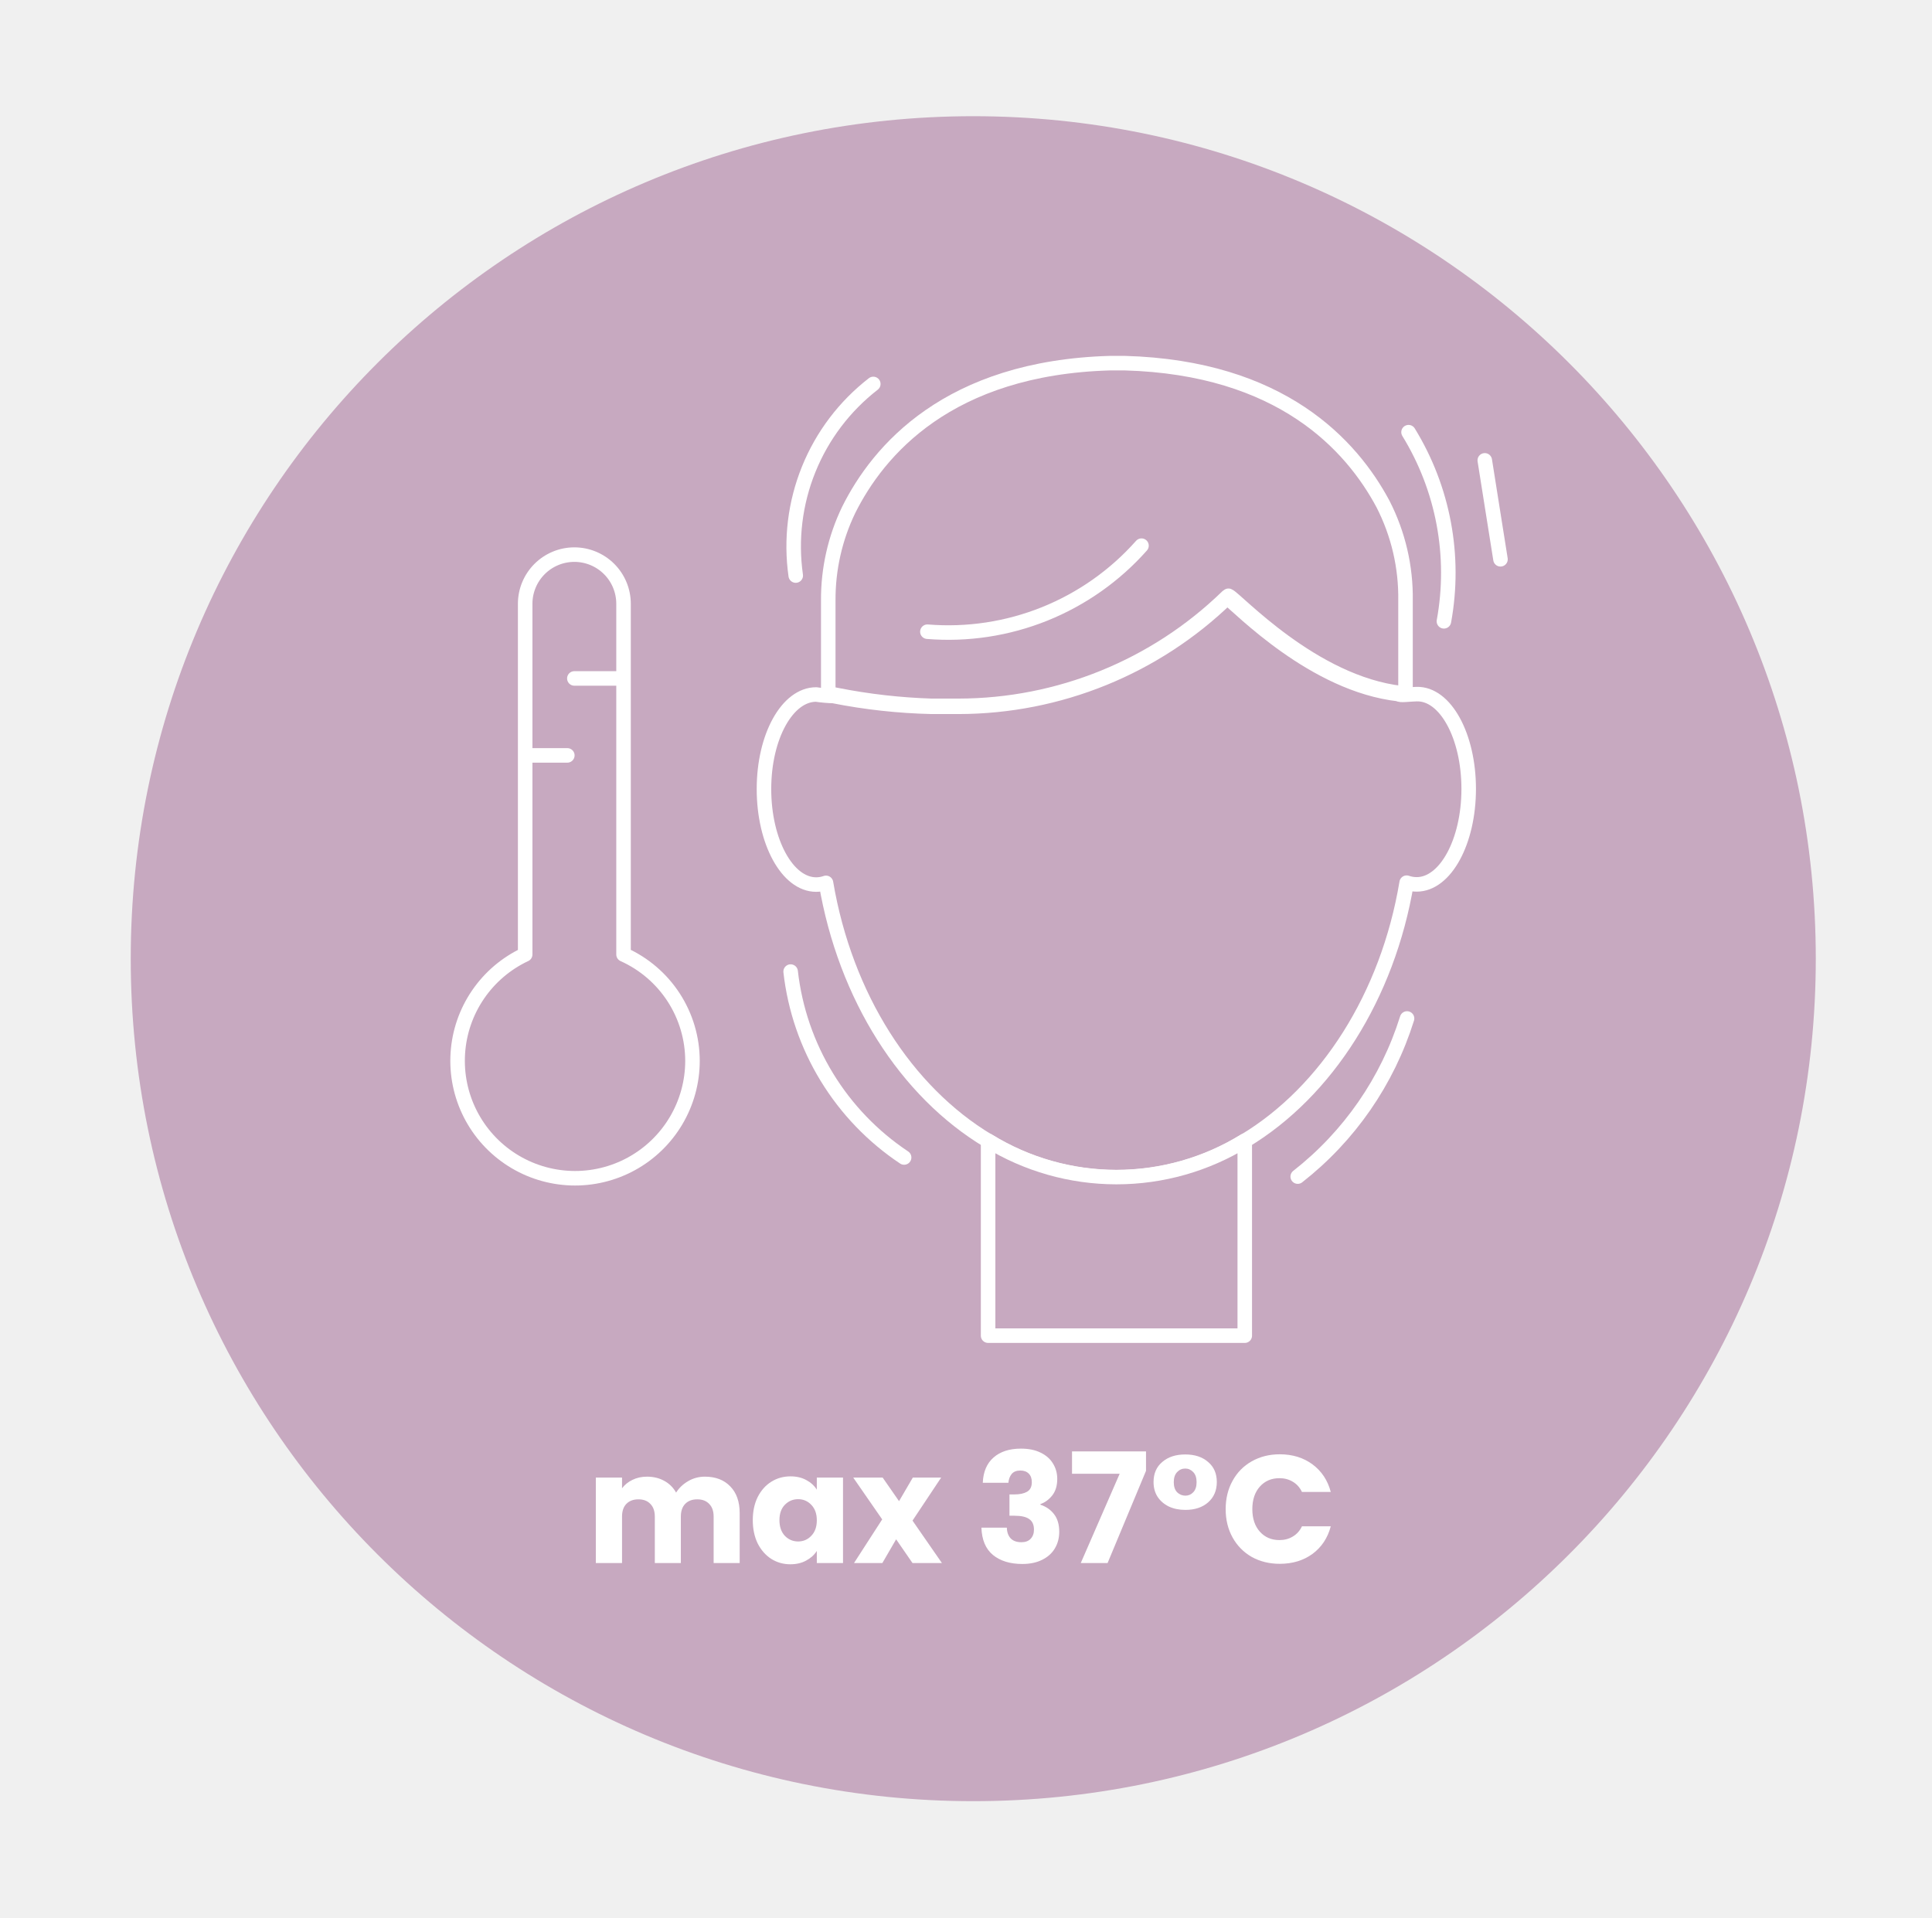
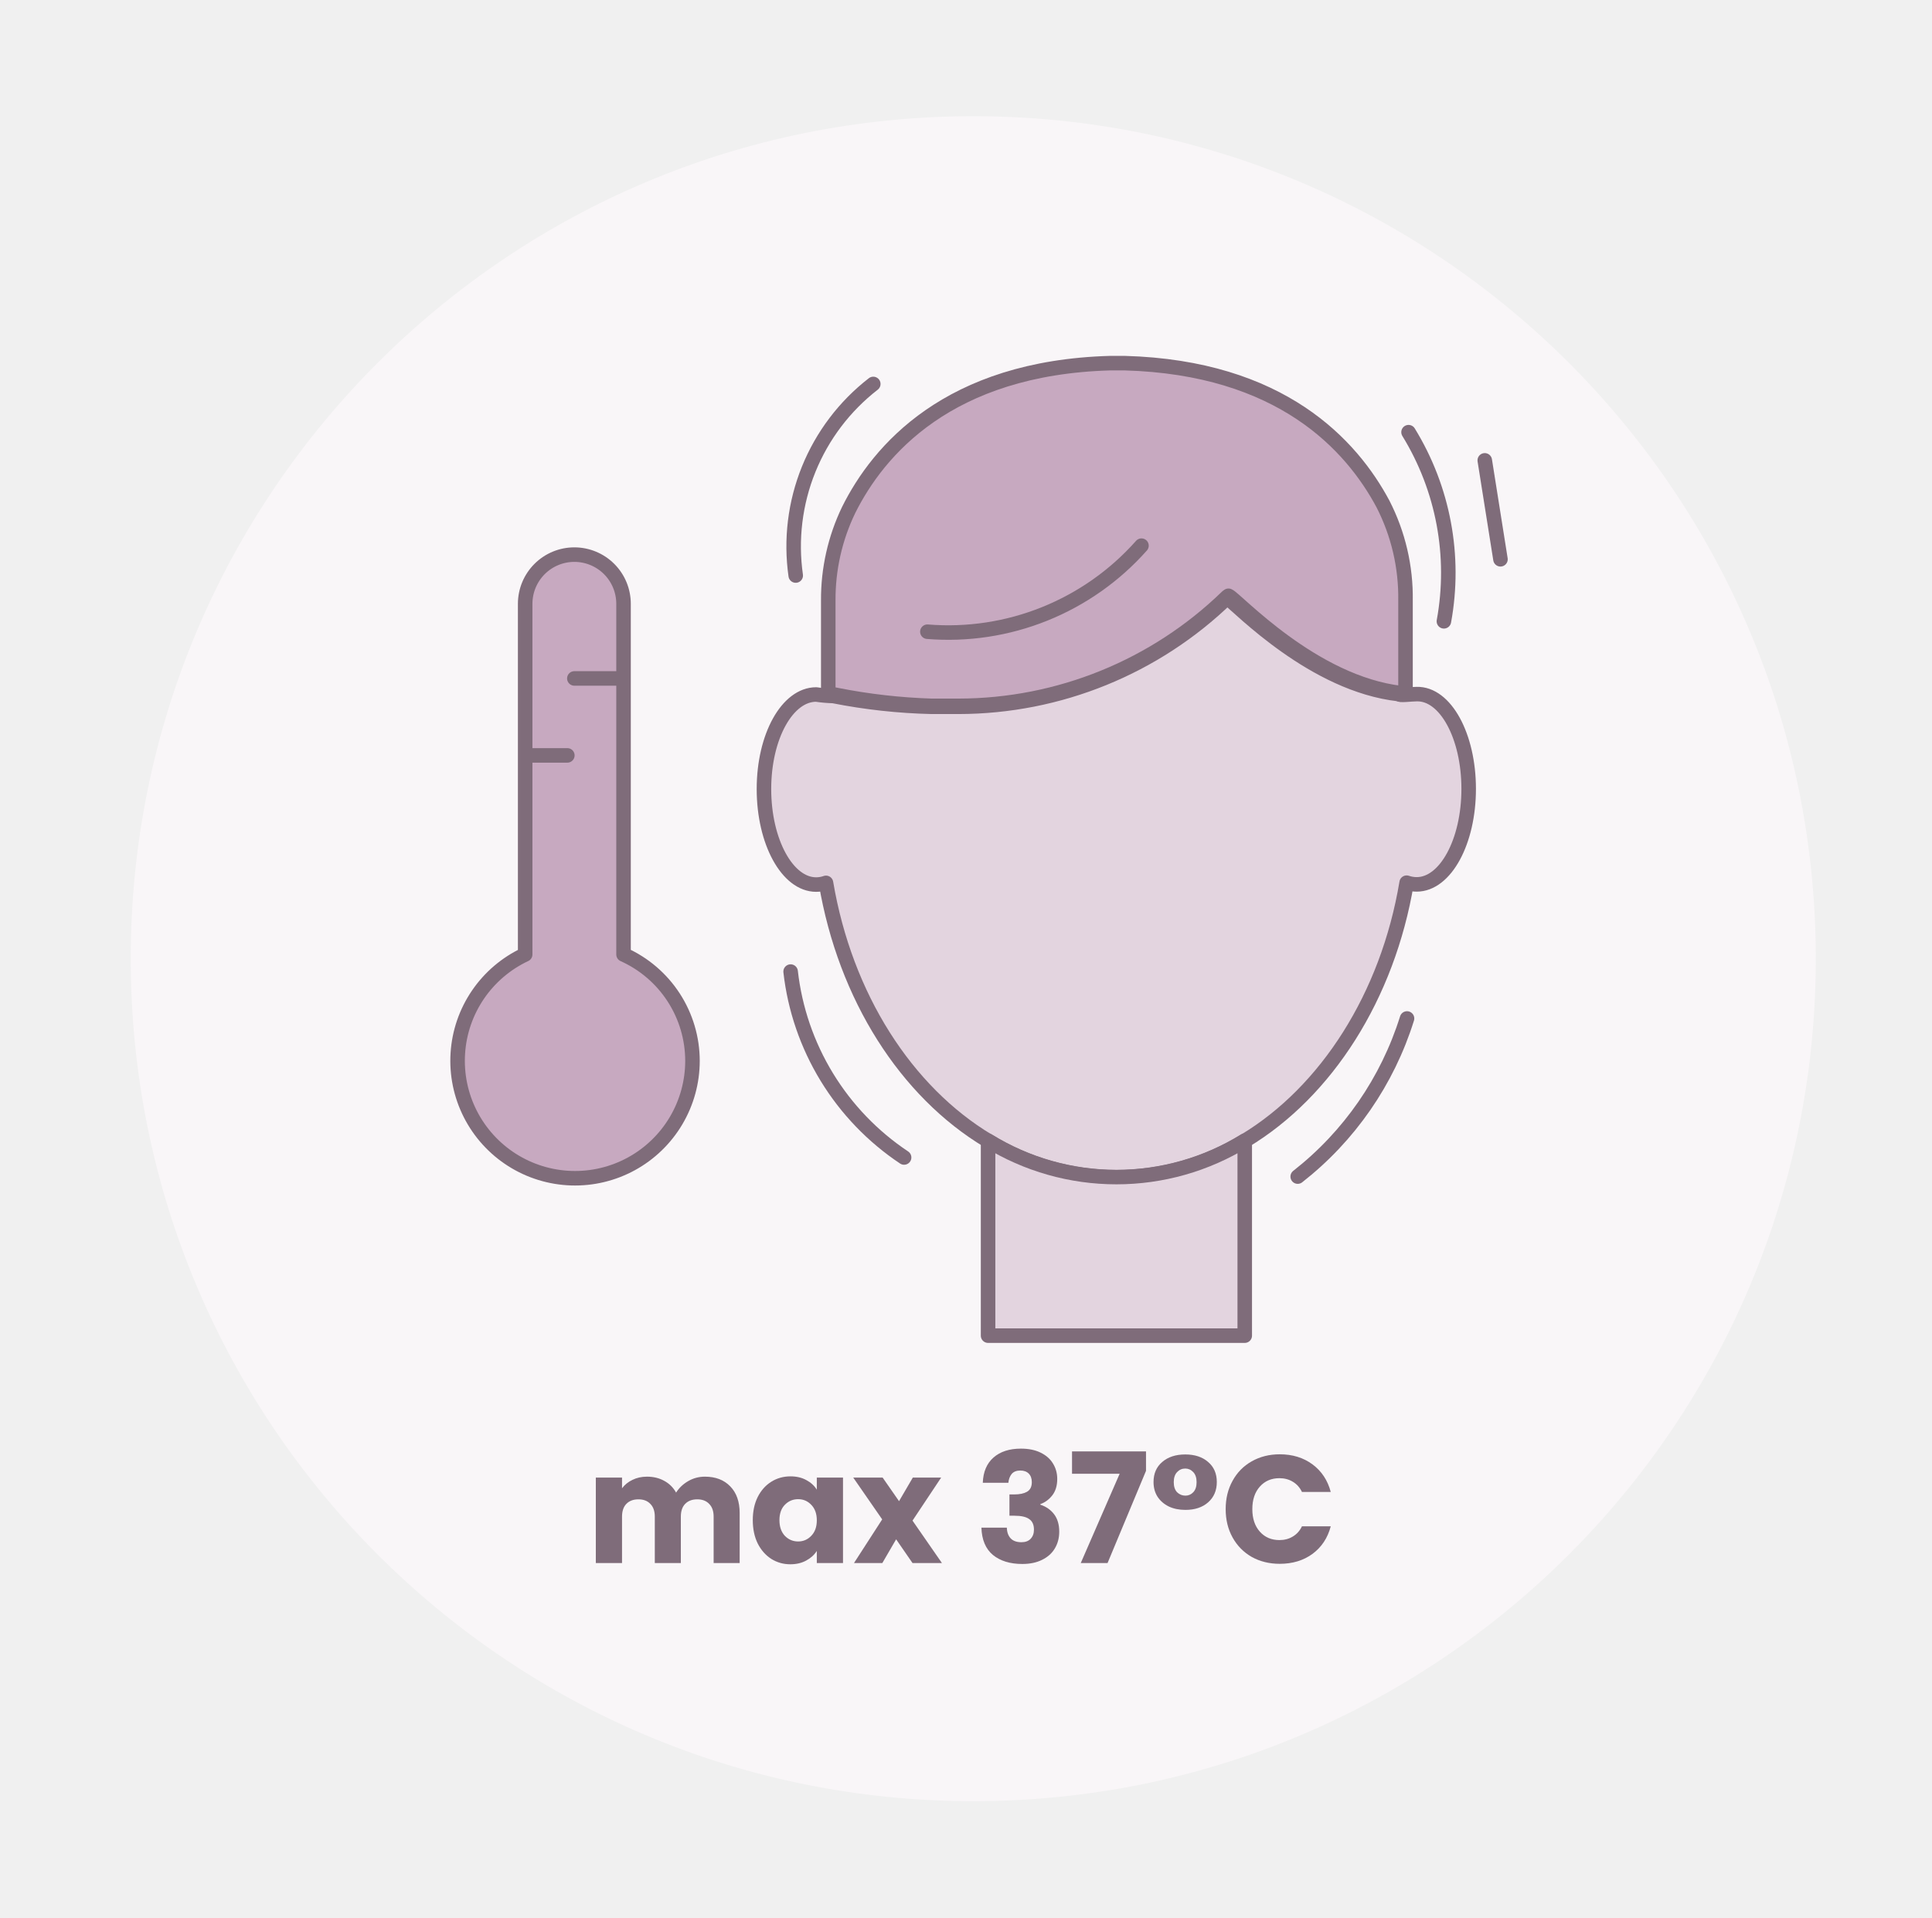
<svg xmlns="http://www.w3.org/2000/svg" width="133" height="132" viewBox="0 0 133 132" fill="none">
-   <path d="M67 124C99.032 124 125 98.032 125 66C125 33.968 99.032 8 67 8C34.968 8 9 33.968 9 66C9 98.032 34.968 124 67 124Z" fill="#C7A9C0" />
-   <path d="M84.479 41.054C79.526 45.864 72.895 48.559 65.99 48.567C72.868 48.494 79.454 45.781 84.388 40.989L84.479 41.054Z" fill="white" stroke="white" stroke-linecap="round" stroke-linejoin="round" />
-   <path d="M101.106 54.309C101.106 57.941 99.504 60.884 97.525 60.884C97.29 60.884 97.057 60.845 96.835 60.767C95.533 68.579 91.315 75.155 85.69 78.54C83.034 80.178 79.976 81.046 76.855 81.046C73.735 81.046 70.676 80.178 68.021 78.54C62.383 75.155 58.191 68.631 56.862 60.78C56.645 60.858 56.416 60.897 56.185 60.897C54.206 60.897 52.592 57.955 52.592 54.322C52.592 50.689 54.206 47.812 56.185 47.812C56.578 47.87 56.974 47.905 57.37 47.916C59.597 48.357 61.858 48.605 64.128 48.658C64.766 48.658 65.43 48.658 65.99 48.658C72.895 48.649 79.525 45.955 84.479 41.145C85.377 41.835 90.455 47.135 96.302 47.786C96.302 47.903 97.135 47.786 97.525 47.786C99.504 47.733 101.106 50.676 101.106 54.309Z" fill="#C7A9C0" stroke="white" stroke-linecap="round" stroke-linejoin="round" />
-   <path d="M85.69 78.54V91.952H68.022V78.528C70.677 80.166 73.736 81.034 76.856 81.034C79.976 81.034 83.035 80.166 85.69 78.528V78.54Z" fill="#C7A9C0" />
-   <path d="M85.69 78.54V91.952H68.022V78.528C70.677 80.166 73.736 81.034 76.856 81.034C79.976 81.034 83.035 80.166 85.69 78.528V78.54Z" stroke="white" stroke-linecap="round" stroke-linejoin="round" />
-   <path d="M96.756 41.341V47.721H96.496C90.363 47.031 85.077 41.211 84.569 41.015L84.478 41.08C79.524 45.891 72.894 48.585 65.989 48.593C65.39 48.593 64.765 48.593 64.127 48.593C61.94 48.524 59.763 48.276 57.617 47.851L57.018 47.734V41.341C57.005 39.182 57.486 37.049 58.424 35.104C60.455 31.029 65.273 25.313 76.431 25H77.421C88.202 25.3 93.045 30.651 95.207 34.7C96.259 36.754 96.791 39.034 96.756 41.341V41.341Z" fill="#C7A9C0" stroke="white" stroke-linecap="round" stroke-linejoin="round" />
-   <path d="M96.965 29.753C99.357 33.644 100.224 38.282 99.4 42.773" stroke="white" stroke-linecap="round" stroke-linejoin="round" />
-   <path d="M54.428 66.887C54.719 69.461 55.57 71.94 56.919 74.15C58.269 76.361 60.084 78.251 62.24 79.686" stroke="white" stroke-linecap="round" stroke-linejoin="round" />
-   <path d="M96.862 70.116C95.515 74.424 92.89 78.22 89.336 81.001" stroke="white" stroke-linecap="round" stroke-linejoin="round" />
-   <path d="M102.213 31.693C102.577 33.959 102.929 36.237 103.294 38.503Z" fill="white" />
-   <path d="M102.213 31.693C102.577 33.959 102.929 36.237 103.294 38.503" stroke="white" stroke-linecap="round" stroke-linejoin="round" />
-   <path d="M60.118 26.433C58.143 27.964 56.608 29.991 55.671 32.308C54.733 34.625 54.425 37.148 54.779 39.623" stroke="white" stroke-linecap="round" stroke-linejoin="round" />
-   <path d="M63.842 43.489C66.59 43.713 69.352 43.294 71.91 42.266C74.468 41.237 76.752 39.628 78.581 37.565" fill="#C7A9C0" />
-   <path d="M63.842 43.489C66.59 43.713 69.352 43.294 71.91 42.266C74.468 41.237 76.752 39.628 78.581 37.565" stroke="white" stroke-linecap="round" stroke-linejoin="round" />
-   <path d="M47.671 73.034C47.67 74.483 47.28 75.904 46.542 77.15C45.804 78.396 44.745 79.421 43.475 80.118C42.205 80.815 40.772 81.158 39.324 81.111C37.877 81.064 36.468 80.629 35.246 79.852C34.024 79.075 33.033 77.984 32.377 76.693C31.721 75.401 31.424 73.958 31.517 72.513C31.609 71.067 32.088 69.673 32.904 68.477C33.72 67.28 34.842 66.324 36.153 65.709V41.568C36.153 40.67 36.51 39.809 37.145 39.174C37.78 38.539 38.641 38.182 39.539 38.182C40.437 38.182 41.299 38.539 41.934 39.174C42.569 39.809 42.925 40.67 42.925 41.568V65.709C44.338 66.344 45.537 67.372 46.379 68.672C47.22 69.971 47.669 71.486 47.671 73.034V73.034Z" fill="#C7A9C0" stroke="white" stroke-linecap="round" stroke-linejoin="round" />
-   <path d="M39.539 46.706H42.672" stroke="white" stroke-linecap="round" stroke-linejoin="round" />
-   <path d="M36.59 52.004H39.055" stroke="white" stroke-linecap="round" stroke-linejoin="round" />
-   <path d="M48.526 101.659C49.257 101.659 49.837 101.88 50.266 102.323C50.702 102.766 50.92 103.381 50.92 104.169V107.607H49.127V104.411C49.127 104.032 49.025 103.74 48.821 103.536C48.624 103.325 48.35 103.22 47.999 103.22C47.647 103.22 47.37 103.325 47.166 103.536C46.969 103.74 46.87 104.032 46.87 104.411V107.607H45.078V104.411C45.078 104.032 44.976 103.74 44.772 103.536C44.575 103.325 44.301 103.22 43.949 103.22C43.598 103.22 43.32 103.325 43.116 103.536C42.919 103.74 42.821 104.032 42.821 104.411V107.607H41.018V101.722H42.821V102.46C43.004 102.214 43.243 102.021 43.538 101.88C43.833 101.733 44.167 101.659 44.54 101.659C44.983 101.659 45.376 101.754 45.721 101.944C46.072 102.133 46.346 102.404 46.543 102.756C46.747 102.432 47.025 102.169 47.377 101.965C47.728 101.761 48.111 101.659 48.526 101.659Z" fill="white" />
-   <path d="M51.822 104.654C51.822 104.049 51.935 103.518 52.16 103.061C52.392 102.604 52.705 102.253 53.098 102.007C53.492 101.761 53.931 101.638 54.417 101.638C54.831 101.638 55.193 101.722 55.503 101.891C55.819 102.06 56.062 102.281 56.23 102.555V101.722H58.034V107.607H56.23V106.773C56.055 107.048 55.809 107.269 55.492 107.438C55.183 107.607 54.821 107.691 54.406 107.691C53.928 107.691 53.492 107.568 53.098 107.322C52.705 107.069 52.392 106.714 52.16 106.257C51.935 105.793 51.822 105.258 51.822 104.654ZM56.23 104.664C56.23 104.214 56.104 103.859 55.851 103.599C55.605 103.339 55.302 103.209 54.944 103.209C54.585 103.209 54.279 103.339 54.026 103.599C53.78 103.852 53.657 104.204 53.657 104.654C53.657 105.104 53.78 105.462 54.026 105.729C54.279 105.99 54.585 106.12 54.944 106.12C55.302 106.12 55.605 105.99 55.851 105.729C56.104 105.469 56.23 105.114 56.23 104.664Z" fill="white" />
-   <path d="M62.818 107.607L61.69 105.972L60.741 107.607H58.79L60.73 104.601L58.737 101.722H60.762L61.89 103.346L62.839 101.722H64.79L62.818 104.685L64.843 107.607H62.818Z" fill="white" />
-   <path d="M67.656 102.081C67.685 101.328 67.931 100.748 68.395 100.341C68.859 99.933 69.488 99.729 70.282 99.729C70.81 99.729 71.26 99.82 71.632 100.003C72.012 100.186 72.297 100.436 72.486 100.752C72.683 101.068 72.782 101.423 72.782 101.817C72.782 102.281 72.666 102.661 72.434 102.956C72.202 103.244 71.931 103.441 71.622 103.547V103.589C72.022 103.722 72.339 103.944 72.571 104.253C72.803 104.562 72.919 104.96 72.919 105.445C72.919 105.881 72.817 106.267 72.613 106.605C72.416 106.935 72.124 107.195 71.738 107.385C71.358 107.575 70.905 107.67 70.377 107.67C69.534 107.67 68.859 107.462 68.353 107.048C67.853 106.633 67.59 106.007 67.562 105.171H69.312C69.319 105.48 69.407 105.726 69.576 105.909C69.745 106.084 69.991 106.172 70.314 106.172C70.588 106.172 70.799 106.095 70.947 105.94C71.101 105.779 71.179 105.568 71.179 105.308C71.179 104.97 71.07 104.728 70.852 104.58C70.641 104.425 70.3 104.348 69.829 104.348H69.492V102.882H69.829C70.188 102.882 70.476 102.822 70.694 102.703C70.919 102.576 71.031 102.355 71.031 102.039C71.031 101.785 70.961 101.589 70.82 101.448C70.68 101.307 70.486 101.237 70.24 101.237C69.973 101.237 69.773 101.318 69.639 101.48C69.513 101.641 69.439 101.842 69.418 102.081H67.656Z" fill="white" />
-   <path d="M78.892 101.258L76.246 107.607H74.4L77.079 101.459H73.799V99.919H78.892V101.258Z" fill="white" />
-   <path d="M79.411 102.028C79.411 101.444 79.611 100.984 80.012 100.647C80.413 100.302 80.94 100.13 81.594 100.13C82.248 100.13 82.771 100.302 83.165 100.647C83.566 100.984 83.766 101.444 83.766 102.028C83.766 102.611 83.566 103.079 83.165 103.431C82.771 103.775 82.251 103.947 81.604 103.947C81.175 103.947 80.796 103.87 80.465 103.715C80.135 103.554 79.875 103.329 79.685 103.04C79.502 102.752 79.411 102.415 79.411 102.028ZM82.374 102.039C82.374 101.736 82.297 101.504 82.142 101.343C81.987 101.181 81.805 101.1 81.594 101.1C81.376 101.1 81.189 101.181 81.035 101.343C80.88 101.504 80.803 101.736 80.803 102.039C80.803 102.341 80.88 102.573 81.035 102.735C81.197 102.889 81.386 102.967 81.604 102.967C81.815 102.967 81.994 102.889 82.142 102.735C82.297 102.573 82.374 102.341 82.374 102.039Z" fill="white" />
-   <path d="M84.376 103.895C84.376 103.163 84.535 102.513 84.851 101.944C85.167 101.367 85.607 100.921 86.169 100.604C86.739 100.281 87.382 100.119 88.099 100.119C88.978 100.119 89.73 100.351 90.356 100.815C90.981 101.279 91.4 101.912 91.611 102.713H89.628C89.481 102.404 89.27 102.169 88.995 102.007C88.728 101.845 88.422 101.764 88.078 101.764C87.523 101.764 87.073 101.958 86.728 102.344C86.384 102.731 86.211 103.248 86.211 103.895C86.211 104.541 86.384 105.058 86.728 105.445C87.073 105.831 87.523 106.025 88.078 106.025C88.422 106.025 88.728 105.944 88.995 105.782C89.27 105.62 89.481 105.385 89.628 105.076H91.611C91.4 105.877 90.981 106.51 90.356 106.974C89.73 107.431 88.978 107.659 88.099 107.659C87.382 107.659 86.739 107.501 86.169 107.185C85.607 106.861 85.167 106.415 84.851 105.845C84.535 105.276 84.376 104.626 84.376 103.895Z" fill="white" />
+   <path d="M67 124C99.032 124 125 98.032 125 66C125 33.968 99.032 8 67 8C34.968 8 9 33.968 9 66C9 98.032 34.968 124 67 124Z" fill="#F9F6F8" />
+   <path d="M84.478 41.054C79.524 45.864 72.894 48.559 65.989 48.567C72.866 48.493 79.453 45.781 84.387 40.989L84.478 41.054Z" fill="white" stroke="#7F6C7A" stroke-linecap="round" stroke-linejoin="round" />
+   <path d="M101.105 54.309C101.105 57.941 99.504 60.884 97.525 60.884C97.29 60.884 97.056 60.844 96.834 60.767C95.532 68.579 91.314 75.154 85.689 78.54C83.034 80.178 79.975 81.046 76.855 81.046C73.734 81.046 70.675 80.178 68.02 78.54C62.382 75.154 58.19 68.631 56.862 60.78C56.644 60.858 56.415 60.897 56.185 60.897C54.205 60.897 52.591 57.954 52.591 54.322C52.591 50.689 54.205 47.812 56.185 47.812C56.577 47.87 56.973 47.905 57.369 47.916C59.596 48.357 61.857 48.605 64.127 48.658C64.765 48.658 65.429 48.658 65.989 48.658C72.894 48.649 79.524 45.955 84.478 41.145C85.376 41.835 90.454 47.134 96.301 47.785C96.301 47.903 97.134 47.785 97.525 47.785C99.504 47.733 101.105 50.676 101.105 54.309Z" fill="#E3D4DF" stroke="#7F6C7A" stroke-linecap="round" stroke-linejoin="round" />
+   <path d="M85.689 78.54V91.951H68.02V78.527C70.675 80.166 73.734 81.034 76.855 81.034C79.975 81.034 83.034 80.166 85.689 78.527V78.54Z" fill="#F9F6F8" />
+   <path d="M85.689 78.54V91.951H68.02V78.527C70.675 80.166 73.734 81.034 76.855 81.034C79.975 81.034 83.034 80.166 85.689 78.527V78.54Z" fill="#E3D4DF" stroke="#7F6C7A" stroke-linecap="round" stroke-linejoin="round" />
+   <path d="M96.756 41.341V47.721H96.496C90.363 47.031 85.077 41.211 84.569 41.015L84.478 41.08C79.524 45.89 72.894 48.585 65.989 48.593C65.39 48.593 64.765 48.593 64.127 48.593C61.94 48.524 59.763 48.276 57.617 47.851L57.018 47.734V41.341C57.005 39.182 57.486 37.048 58.424 35.104C60.455 31.029 65.273 25.312 76.431 25H77.421C88.202 25.299 93.045 30.651 95.207 34.7C96.259 36.754 96.791 39.034 96.756 41.341Z" fill="#C7A9C0" stroke="#7F6C7A" stroke-linecap="round" stroke-linejoin="round" />
+   <path d="M96.965 29.753C99.356 33.643 100.224 38.282 99.399 42.773L96.965 29.753Z" fill="#F9F6F8" />
+   <path d="M96.965 29.753C99.356 33.643 100.224 38.282 99.399 42.773" stroke="#7F6C7A" stroke-linecap="round" stroke-linejoin="round" />
+   <path d="M54.427 66.887C54.718 69.461 55.569 71.939 56.918 74.15C58.268 76.361 60.084 78.25 62.239 79.686" fill="#F9F6F8" />
+   <path d="M54.427 66.887C54.718 69.461 55.569 71.939 56.918 74.15C58.268 76.361 60.084 78.25 62.239 79.686" stroke="#7F6C7A" stroke-linecap="round" stroke-linejoin="round" />
+   <path d="M96.86 70.116C95.514 74.424 92.889 78.22 89.335 81.001L96.86 70.116Z" fill="#F9F6F8" />
+   <path d="M96.86 70.116C95.514 74.424 92.889 78.22 89.335 81.001" stroke="#7F6C7A" stroke-linecap="round" stroke-linejoin="round" />
+   <path d="M102.212 31.693C102.576 33.958 102.928 36.237 103.293 38.503L102.212 31.693Z" fill="white" />
+   <path d="M102.212 31.693C102.576 33.958 102.928 36.237 103.293 38.503" stroke="#7F6C7A" stroke-linecap="round" stroke-linejoin="round" />
+   <path d="M60.117 26.433C58.142 27.964 56.607 29.991 55.669 32.308C54.732 34.625 54.424 37.148 54.778 39.622" fill="#F9F6F8" />
+   <path d="M60.117 26.433C58.142 27.964 56.607 29.991 55.669 32.308C54.732 34.625 54.424 37.148 54.778 39.622" stroke="#7F6C7A" stroke-linecap="round" stroke-linejoin="round" />
+   <path d="M63.841 43.489C66.588 43.713 69.351 43.294 71.909 42.265C74.467 41.237 76.751 39.628 78.58 37.565" fill="#C7A9C0" />
+   <path d="M63.841 43.489C66.588 43.713 69.351 43.294 71.909 42.265C74.467 41.237 76.751 39.628 78.58 37.565" stroke="#7F6C7A" stroke-linecap="round" stroke-linejoin="round" />
+   <path d="M47.671 73.034C47.67 74.483 47.28 75.904 46.542 77.15C45.804 78.396 44.745 79.421 43.475 80.118C42.205 80.815 40.772 81.158 39.324 81.111C37.877 81.064 36.468 80.629 35.246 79.852C34.024 79.075 33.033 77.984 32.377 76.693C31.721 75.401 31.424 73.958 31.517 72.513C31.609 71.067 32.088 69.673 32.904 68.476C33.72 67.28 34.842 66.324 36.153 65.709V41.568C36.153 40.67 36.51 39.809 37.145 39.174C37.78 38.539 38.641 38.182 39.539 38.182C40.437 38.182 41.299 38.539 41.934 39.174C42.569 39.809 42.925 40.67 42.925 41.568V65.709C44.338 66.344 45.537 67.372 46.379 68.672C47.22 69.971 47.669 71.486 47.671 73.034Z" fill="#C7A9C0" stroke="#7F6C7A" stroke-linecap="round" stroke-linejoin="round" />
+   <path d="M39.539 46.706H42.672" stroke="#7F6C7A" stroke-linecap="round" stroke-linejoin="round" />
+   <path d="M36.591 52.004H39.056" stroke="#7F6C7A" stroke-linecap="round" stroke-linejoin="round" />
+   <path d="M48.526 101.659C49.257 101.659 49.837 101.88 50.266 102.323C50.702 102.766 50.919 103.381 50.919 104.169V107.606H49.127V104.411C49.127 104.032 49.025 103.74 48.821 103.536C48.624 103.325 48.35 103.22 47.998 103.22C47.647 103.22 47.369 103.325 47.165 103.536C46.968 103.74 46.87 104.032 46.87 104.411V107.606H45.077V104.411C45.077 104.032 44.975 103.74 44.771 103.536C44.575 103.325 44.3 103.22 43.949 103.22C43.597 103.22 43.32 103.325 43.116 103.536C42.919 103.74 42.821 104.032 42.821 104.411V107.606H41.017V101.722H42.821V102.46C43.003 102.214 43.242 102.021 43.538 101.88C43.833 101.733 44.167 101.659 44.539 101.659C44.982 101.659 45.376 101.754 45.721 101.944C46.072 102.133 46.346 102.404 46.543 102.756C46.747 102.432 47.025 102.169 47.376 101.965C47.728 101.761 48.111 101.659 48.526 101.659Z" fill="#7F6C7A" />
+   <path d="M51.822 104.654C51.822 104.049 51.934 103.518 52.16 103.061C52.392 102.604 52.704 102.253 53.098 102.007C53.492 101.761 53.931 101.638 54.416 101.638C54.831 101.638 55.193 101.722 55.502 101.891C55.819 102.06 56.061 102.281 56.23 102.555V101.722H58.033V107.606H56.23V106.773C56.054 107.048 55.808 107.269 55.492 107.438C55.182 107.606 54.82 107.691 54.406 107.691C53.928 107.691 53.492 107.568 53.098 107.322C52.704 107.069 52.392 106.714 52.16 106.257C51.934 105.793 51.822 105.258 51.822 104.654ZM56.23 104.664C56.23 104.214 56.103 103.859 55.85 103.599C55.604 103.339 55.302 103.209 54.944 103.209C54.585 103.209 54.279 103.339 54.026 103.599C53.78 103.852 53.657 104.204 53.657 104.654C53.657 105.104 53.78 105.462 54.026 105.729C54.279 105.989 54.585 106.12 54.944 106.12C55.302 106.12 55.604 105.989 55.85 105.729C56.103 105.469 56.23 105.114 56.23 104.664Z" fill="#7F6C7A" />
+   <path d="M62.818 107.606L61.69 105.972L60.74 107.606H58.789L60.73 104.601L58.737 101.722H60.761L61.89 103.346L62.839 101.722H64.79L62.818 104.685L64.843 107.606H62.818Z" fill="#7F6C7A" />
+   <path d="M67.656 102.081C67.684 101.328 67.93 100.748 68.394 100.341C68.858 99.933 69.488 99.729 70.282 99.729C70.809 99.729 71.259 99.82 71.632 100.003C72.011 100.186 72.296 100.436 72.486 100.752C72.683 101.068 72.781 101.423 72.781 101.817C72.781 102.281 72.665 102.661 72.433 102.956C72.201 103.244 71.931 103.441 71.621 103.546V103.589C72.022 103.722 72.338 103.944 72.57 104.253C72.802 104.562 72.918 104.96 72.918 105.445C72.918 105.881 72.816 106.267 72.612 106.605C72.416 106.935 72.124 107.195 71.737 107.385C71.358 107.575 70.904 107.67 70.377 107.67C69.533 107.67 68.858 107.462 68.352 107.048C67.853 106.633 67.589 106.007 67.561 105.17H69.312C69.319 105.48 69.407 105.726 69.576 105.909C69.744 106.084 69.99 106.172 70.314 106.172C70.588 106.172 70.799 106.095 70.946 105.94C71.101 105.779 71.178 105.568 71.178 105.308C71.178 104.97 71.069 104.728 70.852 104.58C70.641 104.425 70.3 104.348 69.829 104.348H69.491V102.882H69.829C70.187 102.882 70.475 102.822 70.693 102.703C70.918 102.576 71.031 102.355 71.031 102.038C71.031 101.785 70.96 101.589 70.82 101.448C70.679 101.307 70.486 101.237 70.24 101.237C69.973 101.237 69.772 101.318 69.639 101.48C69.512 101.641 69.438 101.842 69.417 102.081H67.656Z" fill="#7F6C7A" />
+   <path d="M78.892 101.258L76.245 107.606H74.4L77.078 101.458H73.799V99.919H78.892V101.258Z" fill="#7F6C7A" />
+   <path d="M79.41 102.028C79.41 101.444 79.611 100.984 80.011 100.646C80.412 100.302 80.939 100.13 81.593 100.13C82.247 100.13 82.771 100.302 83.165 100.646C83.565 100.984 83.766 101.444 83.766 102.028C83.766 102.611 83.565 103.079 83.165 103.43C82.771 103.775 82.251 103.947 81.604 103.947C81.175 103.947 80.795 103.87 80.465 103.715C80.135 103.553 79.874 103.329 79.685 103.04C79.502 102.752 79.41 102.415 79.41 102.028ZM82.374 102.038C82.374 101.736 82.296 101.504 82.142 101.342C81.987 101.181 81.804 101.1 81.593 101.1C81.375 101.1 81.189 101.181 81.034 101.342C80.88 101.504 80.802 101.736 80.802 102.038C80.802 102.341 80.88 102.573 81.034 102.734C81.196 102.889 81.386 102.966 81.604 102.966C81.815 102.966 81.994 102.889 82.142 102.734C82.296 102.573 82.374 102.341 82.374 102.038Z" fill="#7F6C7A" />
+   <path d="M84.376 103.894C84.376 103.163 84.534 102.513 84.851 101.944C85.167 101.367 85.606 100.921 86.169 100.604C86.738 100.281 87.382 100.119 88.099 100.119C88.978 100.119 89.73 100.351 90.355 100.815C90.981 101.279 91.399 101.912 91.61 102.713H89.628C89.48 102.404 89.269 102.169 88.995 102.007C88.728 101.845 88.422 101.764 88.078 101.764C87.522 101.764 87.072 101.958 86.728 102.344C86.383 102.731 86.211 103.248 86.211 103.894C86.211 104.541 86.383 105.058 86.728 105.445C87.072 105.831 87.522 106.025 88.078 106.025C88.422 106.025 88.728 105.944 88.995 105.782C89.269 105.62 89.48 105.385 89.628 105.076H91.61C91.399 105.877 90.981 106.51 90.355 106.974C89.73 107.431 88.978 107.659 88.099 107.659C87.382 107.659 86.738 107.501 86.169 107.185C85.606 106.861 85.167 106.415 84.851 105.845C84.534 105.276 84.376 104.626 84.376 103.894Z" fill="#7F6C7A" />
</svg>
